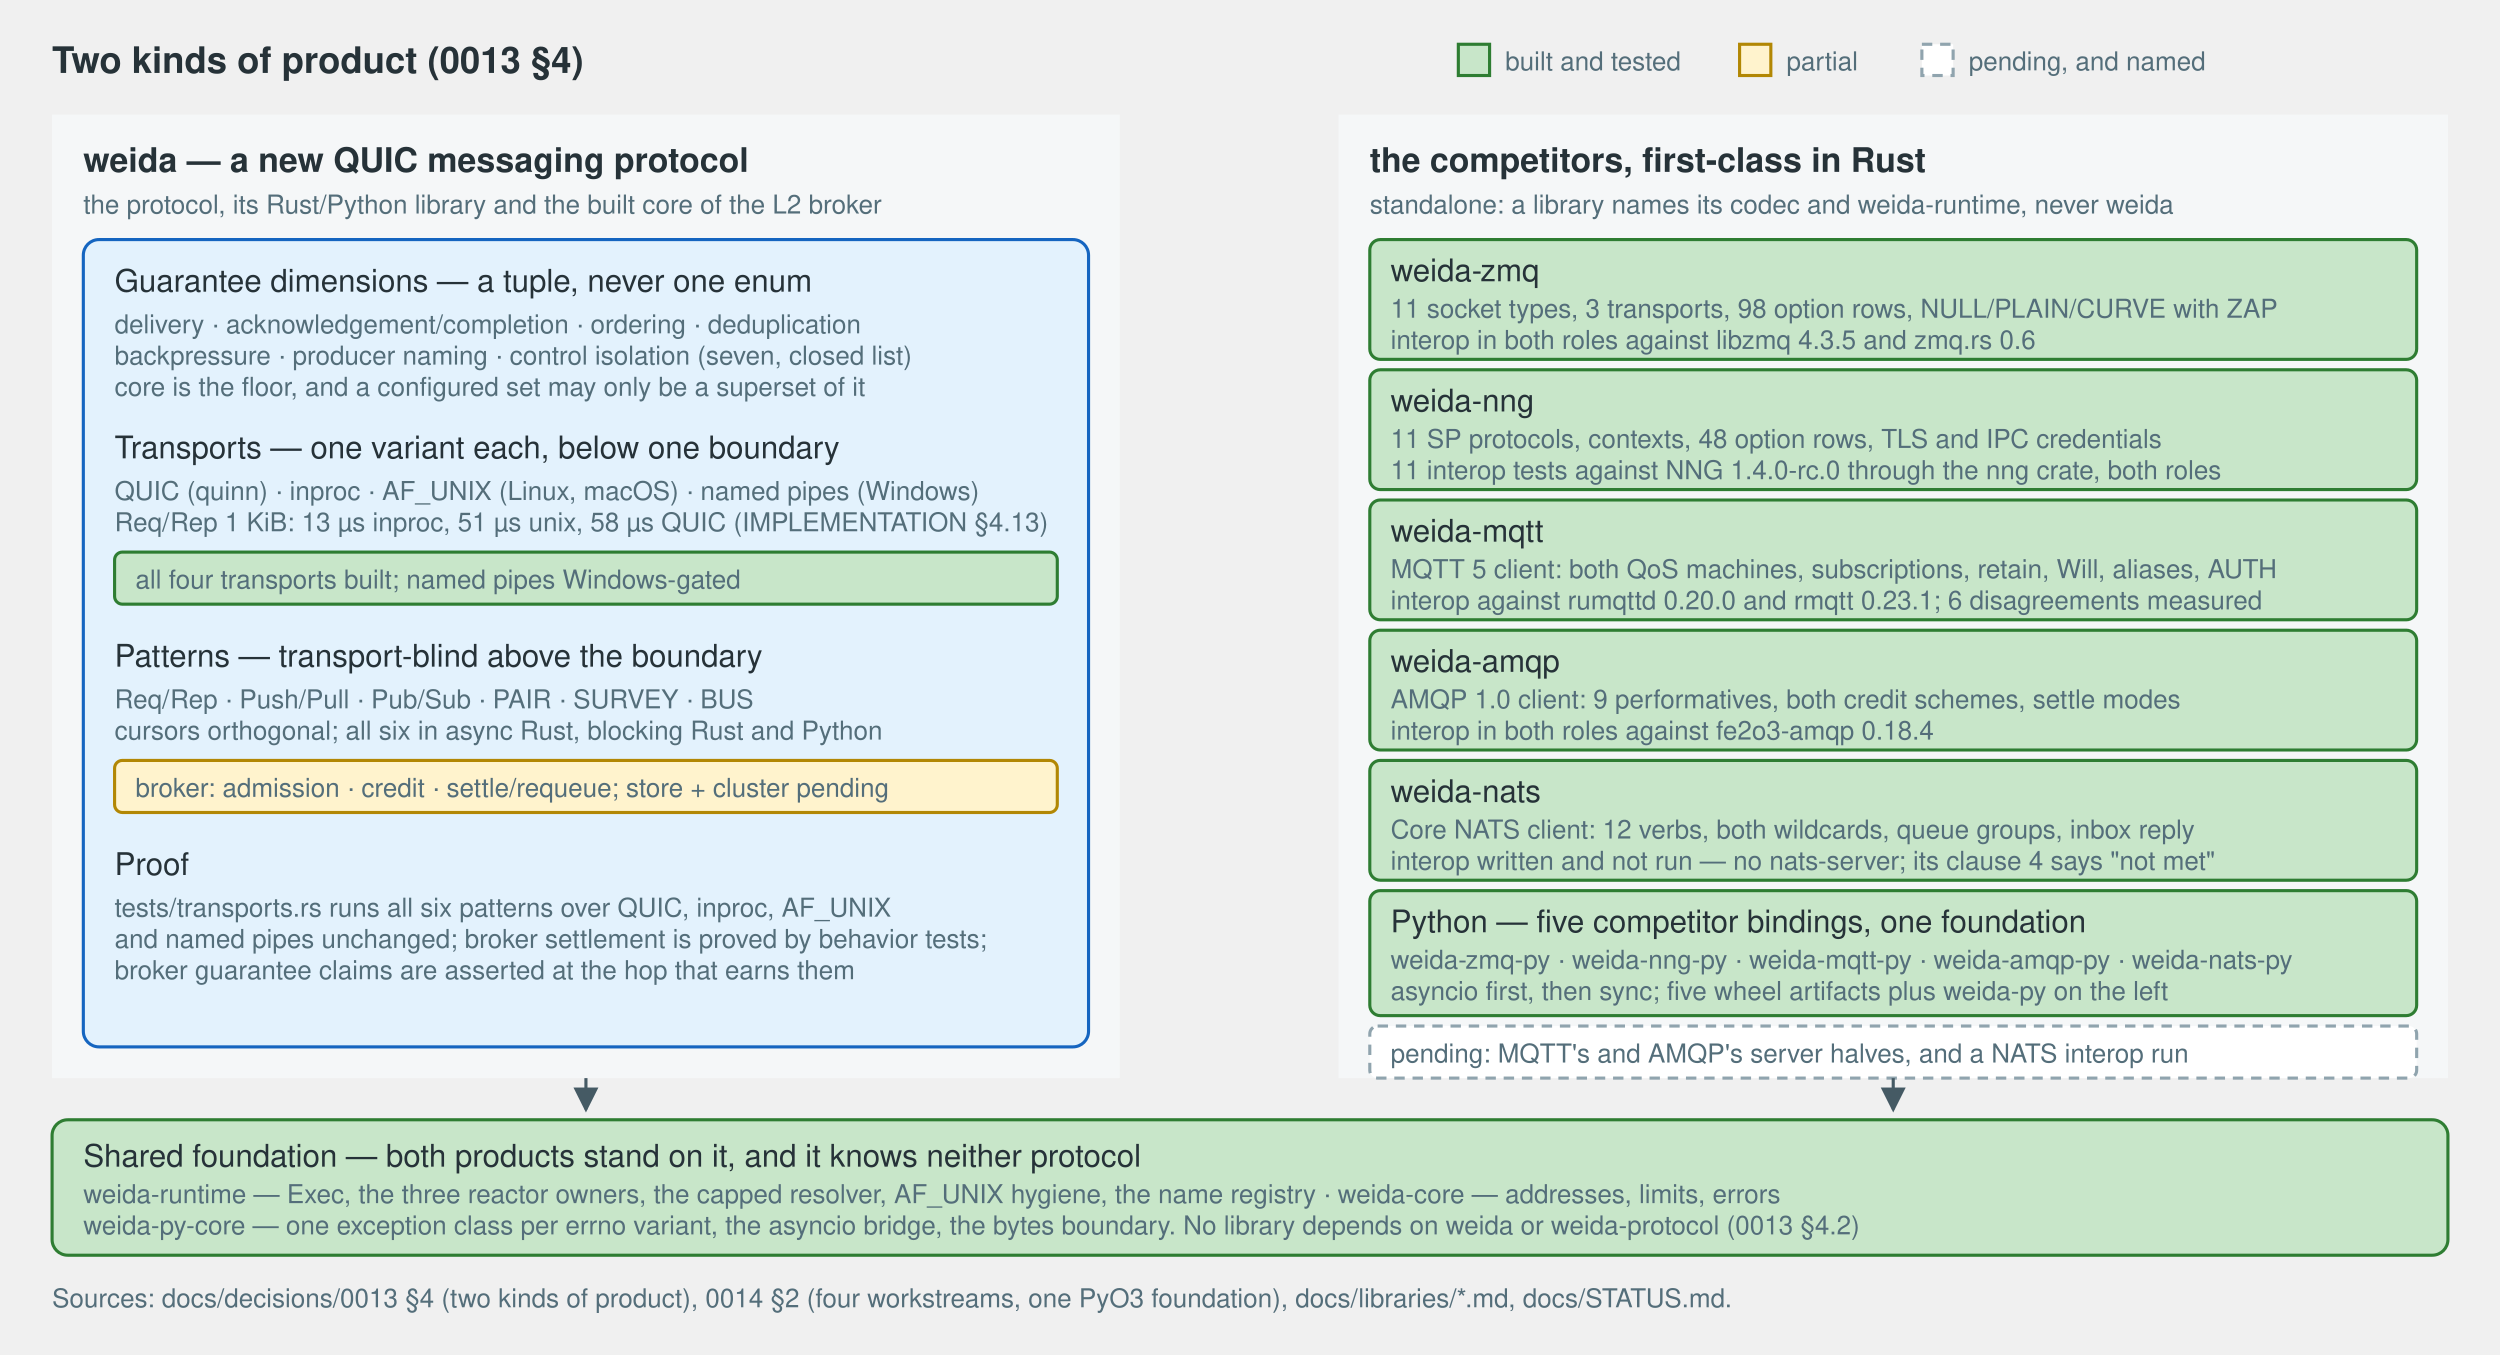
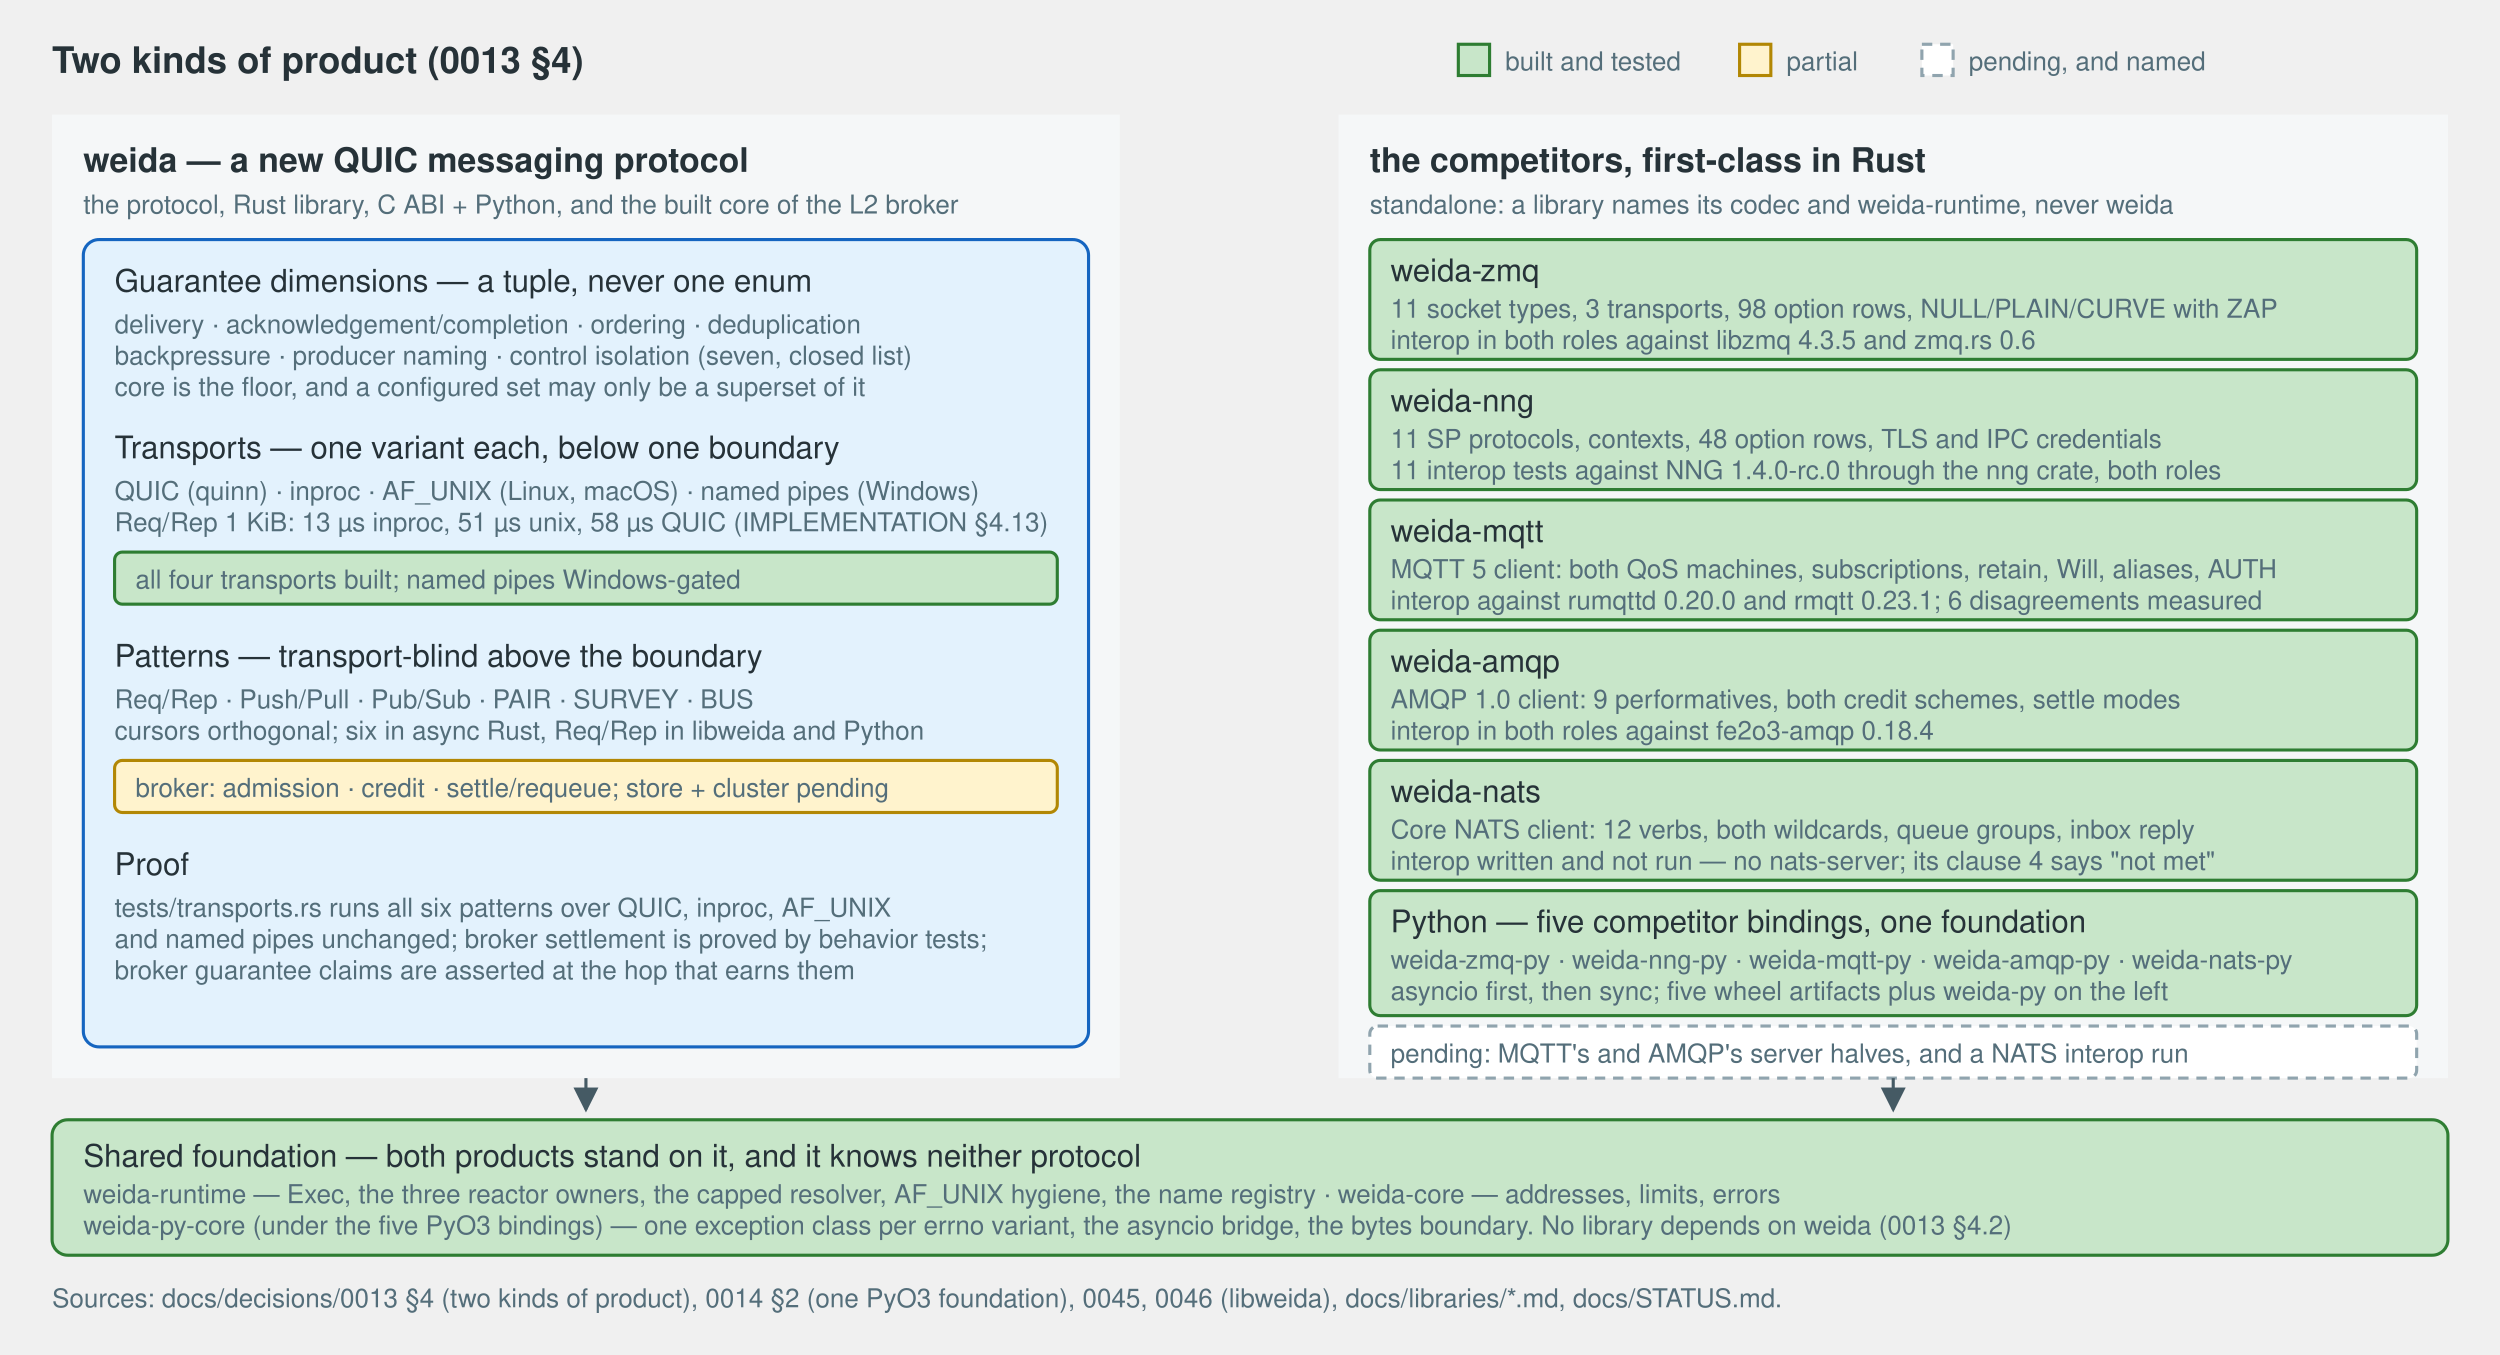
<svg xmlns="http://www.w3.org/2000/svg" width="960" height="520" viewBox="0 0 960 520" font-family="Helvetica, Arial, sans-serif" font-size="12">
  <defs>
    <style>
      .box     { fill:#ffffff; stroke:#455a64; stroke-width:1.2; }
      .built   { fill:#c8e6c9; stroke:#2e7d32; stroke-width:1.2; }
      .weida   { fill:#e3f2fd; stroke:#1565c0; stroke-width:1.2; }
      .partial { fill:#fff3cd; stroke:#b28704; stroke-width:1.2; }
      .missing { fill:#ffffff; stroke:#90a4ae; stroke-width:1.2; stroke-dasharray:4 3; }
      .band    { fill:#f5f7f8; stroke:none; }
      .lbl     { fill:#263238; }
      .sub     { fill:#546e7a; font-size:10px; }
      .title   { fill:#263238; font-size:14px; font-weight:bold; }
      .head    { fill:#263238; font-size:13px; font-weight:bold; }
      .side    { fill:#37474f; font-size:11px; font-weight:bold; }
      .ev      { fill:#37474f; font-size:9px; }
      .arrow   { stroke:#455a64; stroke-width:1.2; fill:none; marker-end:url(#a); }
    </style>
    <marker id="a" markerWidth="8" markerHeight="8" refX="7" refY="4" orient="auto">
      <path d="M0,0 L8,4 L0,8 z" fill="#455a64" />
    </marker>
  </defs>
  <text x="20" y="28" class="title">Two kinds of product (0013 §4)</text>
  <g>
    <rect x="560" y="17" width="12" height="12" class="built" />
    <text x="578" y="27" class="sub">built and tested</text>
    <rect x="668" y="17" width="12" height="12" class="partial" />
    <text x="686" y="27" class="sub">partial</text>
    <rect x="738" y="17" width="12" height="12" class="missing" />
    <text x="756" y="27" class="sub">pending, and named</text>
  </g>
  <rect x="20" y="44" width="410" height="370" class="band" />
  <text x="32" y="66" class="head">weida — a new QUIC messaging protocol</text>
-   <text x="32" y="82" class="sub">the protocol, its Rust/Python library and the built core of the L2 broker</text>
+   <text x="32" y="82" class="sub">the protocol, Rust library, C ABI + Python, and the built core of the L2 broker</text>
  <rect x="32" y="92" width="386" height="310" rx="6" class="weida" />
  <text x="44" y="112" class="lbl">Guarantee dimensions — a tuple, never one enum</text>
  <text x="44" y="128" class="sub">delivery · acknowledgement/completion · ordering · deduplication</text>
  <text x="44" y="140" class="sub">backpressure · producer naming · control isolation (seven, closed list)</text>
  <text x="44" y="152" class="sub">core is the floor, and a configured set may only be a superset of it</text>
  <text x="44" y="176" class="lbl">Transports — one variant each, below one boundary</text>
  <text x="44" y="192" class="sub">QUIC (quinn) · inproc · AF_UNIX (Linux, macOS) · named pipes (Windows)</text>
  <text x="44" y="204" class="sub">Req/Rep 1 KiB: 13 µs inproc, 51 µs unix, 58 µs QUIC (IMPLEMENTATION §4.13)</text>
  <rect x="44" y="212" width="362" height="20" rx="3" class="built" />
  <text x="52" y="226" class="sub">all four transports built; named pipes Windows-gated</text>
  <text x="44" y="256" class="lbl">Patterns — transport-blind above the boundary</text>
  <text x="44" y="272" class="sub">Req/Rep · Push/Pull · Pub/Sub · PAIR · SURVEY · BUS</text>
-   <text x="44" y="284" class="sub">cursors orthogonal; all six in async Rust, blocking Rust and Python</text>
+   <text x="44" y="284" class="sub">cursors orthogonal; six in async Rust, Req/Rep in libweida and Python</text>
  <rect x="44" y="292" width="362" height="20" rx="3" class="partial" />
  <text x="52" y="306" class="sub">broker: admission · credit · settle/requeue; store + cluster pending</text>
  <text x="44" y="336" class="lbl">Proof</text>
  <text x="44" y="352" class="sub">tests/transports.rs runs all six patterns over QUIC, inproc, AF_UNIX</text>
  <text x="44" y="364" class="sub">and named pipes unchanged; broker settlement is proved by behavior tests;</text>
  <text x="44" y="376" class="sub">broker guarantee claims are asserted at the hop that earns them</text>
  <rect x="514" y="44" width="426" height="370" class="band" />
  <text x="526" y="66" class="head">the competitors, first-class in Rust</text>
  <text x="526" y="82" class="sub">standalone: a library names its codec and weida-runtime, never weida</text>
  <rect x="526" y="92" width="402" height="46" rx="4" class="built" />
  <text x="534" y="108" class="lbl">weida-zmq</text>
  <text x="534" y="122" class="sub">11 socket types, 3 transports, 98 option rows, NULL/PLAIN/CURVE with ZAP</text>
  <text x="534" y="134" class="sub">interop in both roles against libzmq 4.3.5 and zmq.rs 0.6</text>
  <rect x="526" y="142" width="402" height="46" rx="4" class="built" />
  <text x="534" y="158" class="lbl">weida-nng</text>
  <text x="534" y="172" class="sub">11 SP protocols, contexts, 48 option rows, TLS and IPC credentials</text>
  <text x="534" y="184" class="sub">11 interop tests against NNG 1.4.0-rc.0 through the nng crate, both roles</text>
  <rect x="526" y="192" width="402" height="46" rx="4" class="built" />
  <text x="534" y="208" class="lbl">weida-mqtt</text>
  <text x="534" y="222" class="sub">MQTT 5 client: both QoS machines, subscriptions, retain, Will, aliases, AUTH</text>
  <text x="534" y="234" class="sub">interop against rumqttd 0.20.0 and rmqtt 0.23.1; 6 disagreements measured</text>
  <rect x="526" y="242" width="402" height="46" rx="4" class="built" />
  <text x="534" y="258" class="lbl">weida-amqp</text>
  <text x="534" y="272" class="sub">AMQP 1.0 client: 9 performatives, both credit schemes, settle modes</text>
  <text x="534" y="284" class="sub">interop in both roles against fe2o3-amqp 0.18.4</text>
  <rect x="526" y="292" width="402" height="46" rx="4" class="built" />
  <text x="534" y="308" class="lbl">weida-nats</text>
  <text x="534" y="322" class="sub">Core NATS client: 12 verbs, both wildcards, queue groups, inbox reply</text>
  <text x="534" y="334" class="sub">interop written and not run — no nats-server; its clause 4 says "not met"</text>
  <rect x="526" y="342" width="402" height="48" rx="4" class="built" />
  <text x="534" y="358" class="lbl">Python — five competitor bindings, one foundation</text>
  <text x="534" y="372" class="sub">weida-zmq-py · weida-nng-py · weida-mqtt-py · weida-amqp-py · weida-nats-py</text>
  <text x="534" y="384" class="sub">asyncio first, then sync; five wheel artifacts plus weida-py on the left</text>
  <rect x="526" y="394" width="402" height="20" rx="3" class="missing" />
  <text x="534" y="408" class="sub">pending: MQTT's and AMQP's server halves, and a NATS interop run</text>
  <path d="M225,414 L225,426" class="arrow" />
  <path d="M727,414 L727,426" class="arrow" />
  <rect x="20" y="430" width="920" height="52" rx="6" class="built" />
  <text x="32" y="448" class="lbl">Shared foundation — both products stand on it, and it knows neither protocol</text>
  <text x="32" y="462" class="sub">weida-runtime — Exec, the three reactor owners, the capped resolver, AF_UNIX hygiene, the name registry · weida-core — addresses, limits, errors</text>
-   <text x="32" y="474" class="sub">weida-py-core — one exception class per errno variant, the asyncio bridge, the bytes boundary. No library depends on weida or weida-protocol (0013 §4.2)</text>
-   <text x="20" y="502" class="sub">Sources: docs/decisions/0013 §4 (two kinds of product), 0014 §2 (four workstreams, one PyO3 foundation), docs/libraries/*.md, docs/STATUS.md.</text>
+   <text x="32" y="474" class="sub">weida-py-core (under the five PyO3 bindings) — one exception class per errno variant, the asyncio bridge, the bytes boundary. No library depends on weida (0013 §4.2)</text>
+   <text x="20" y="502" class="sub">Sources: docs/decisions/0013 §4 (two kinds of product), 0014 §2 (one PyO3 foundation), 0045, 0046 (libweida), docs/libraries/*.md, docs/STATUS.md.</text>
</svg>
